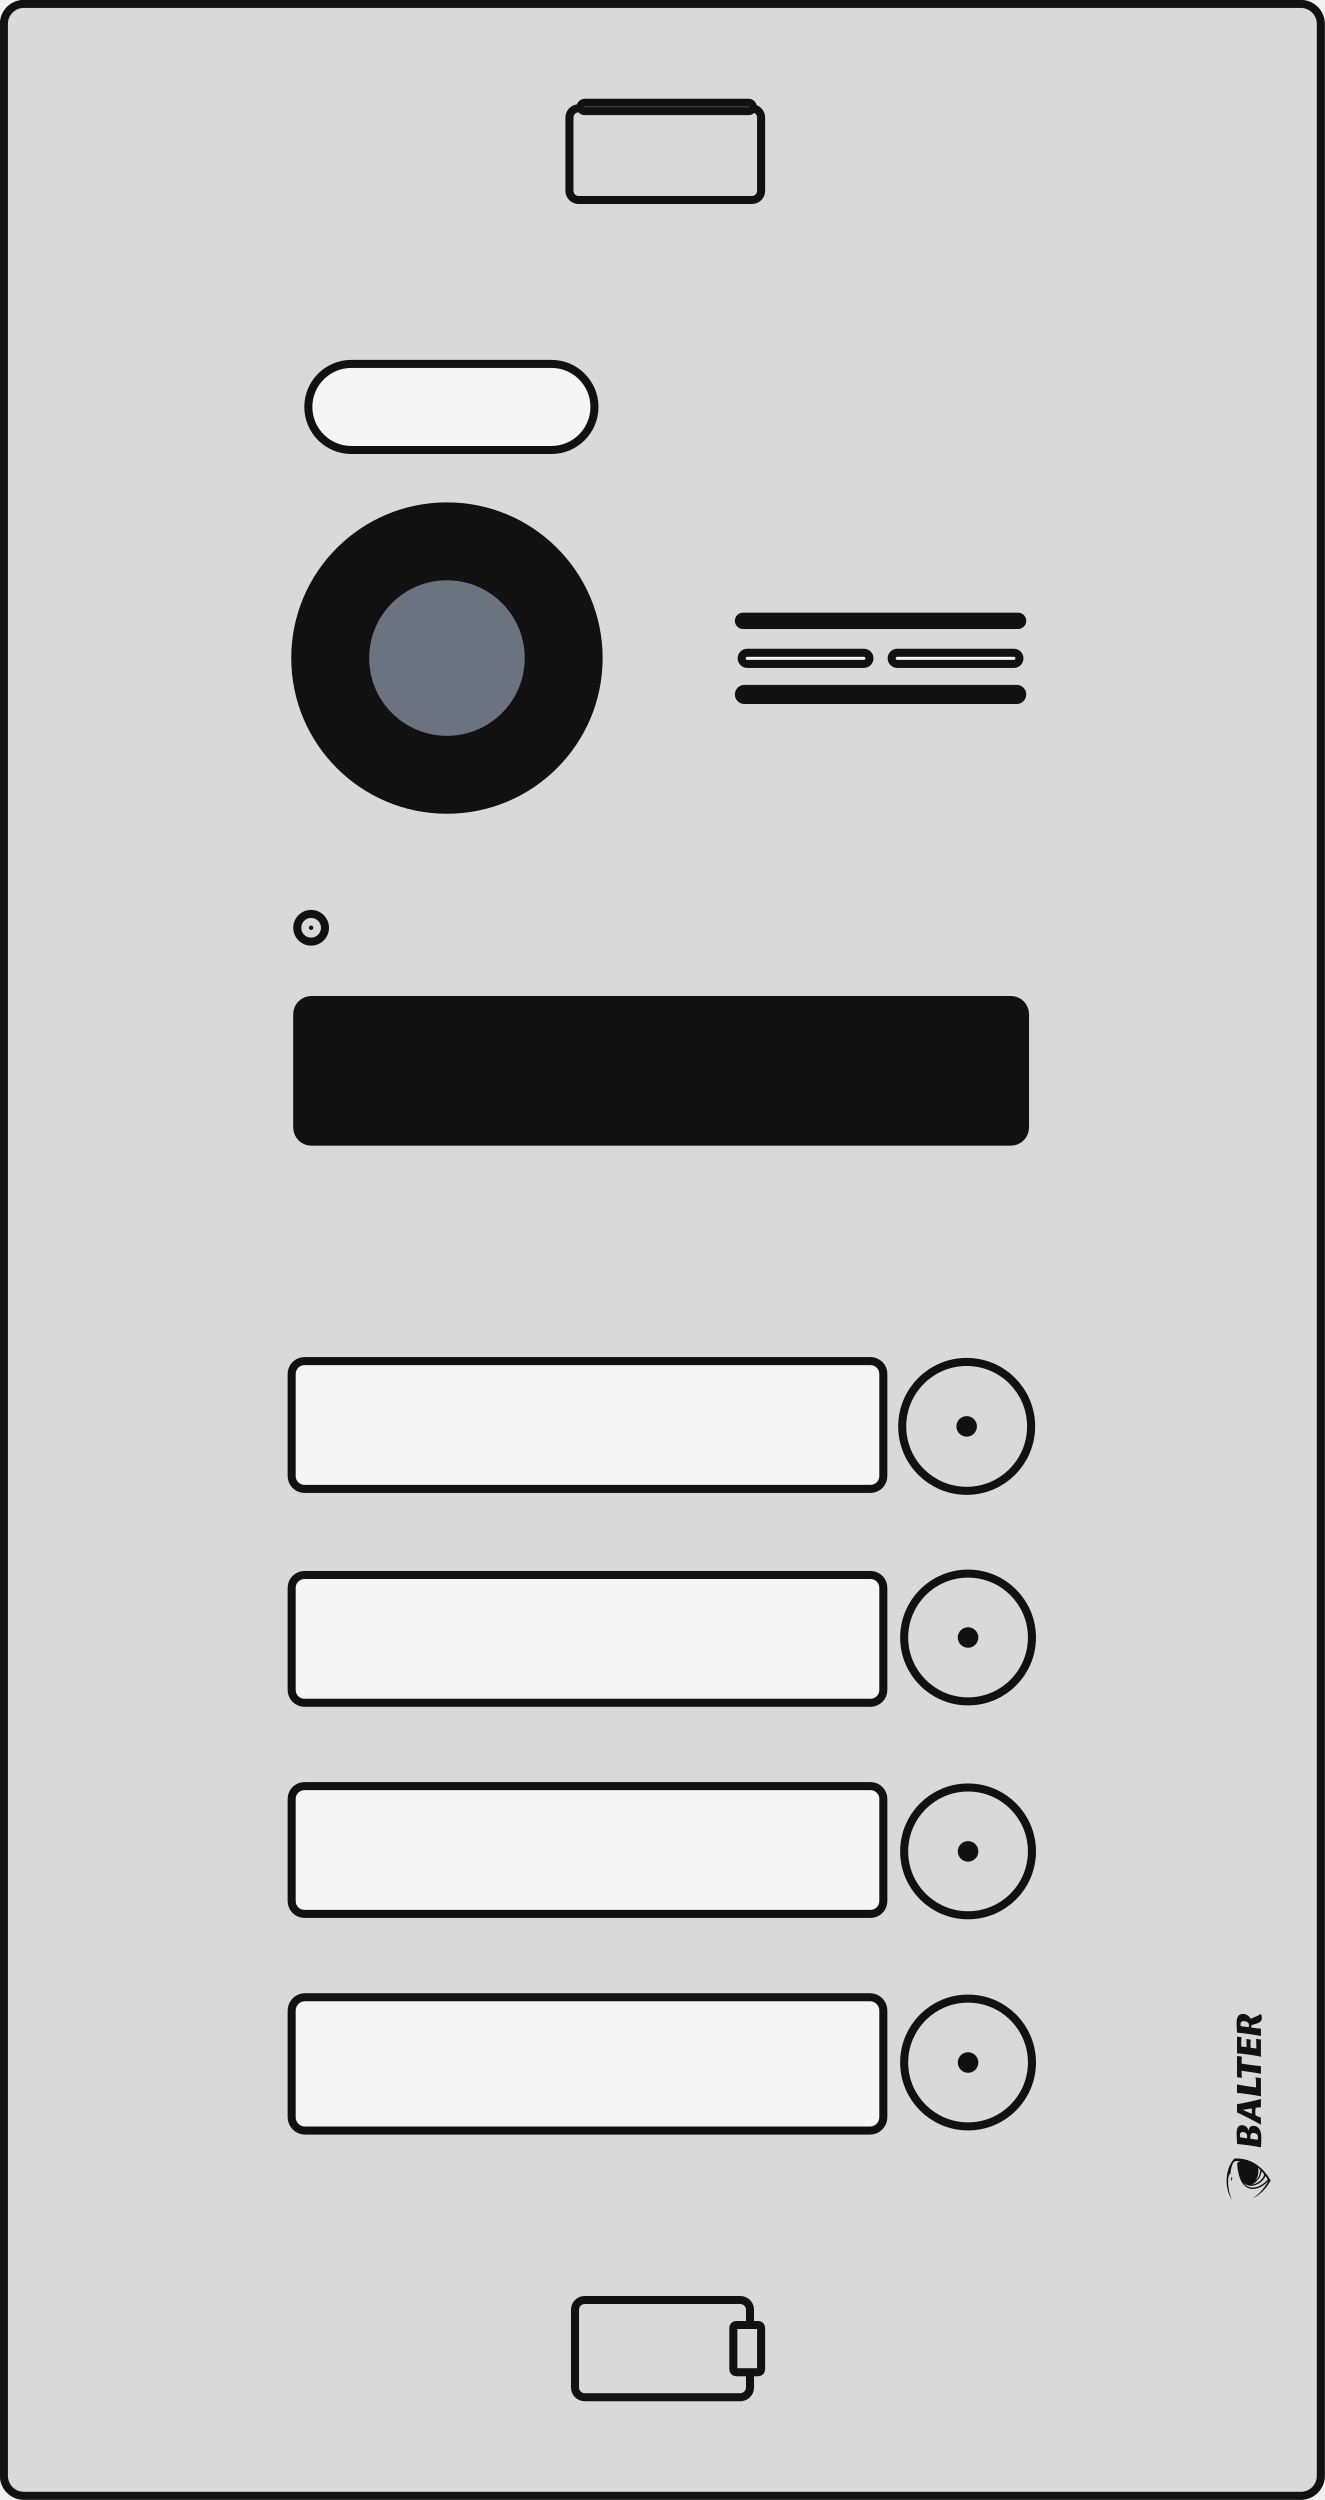
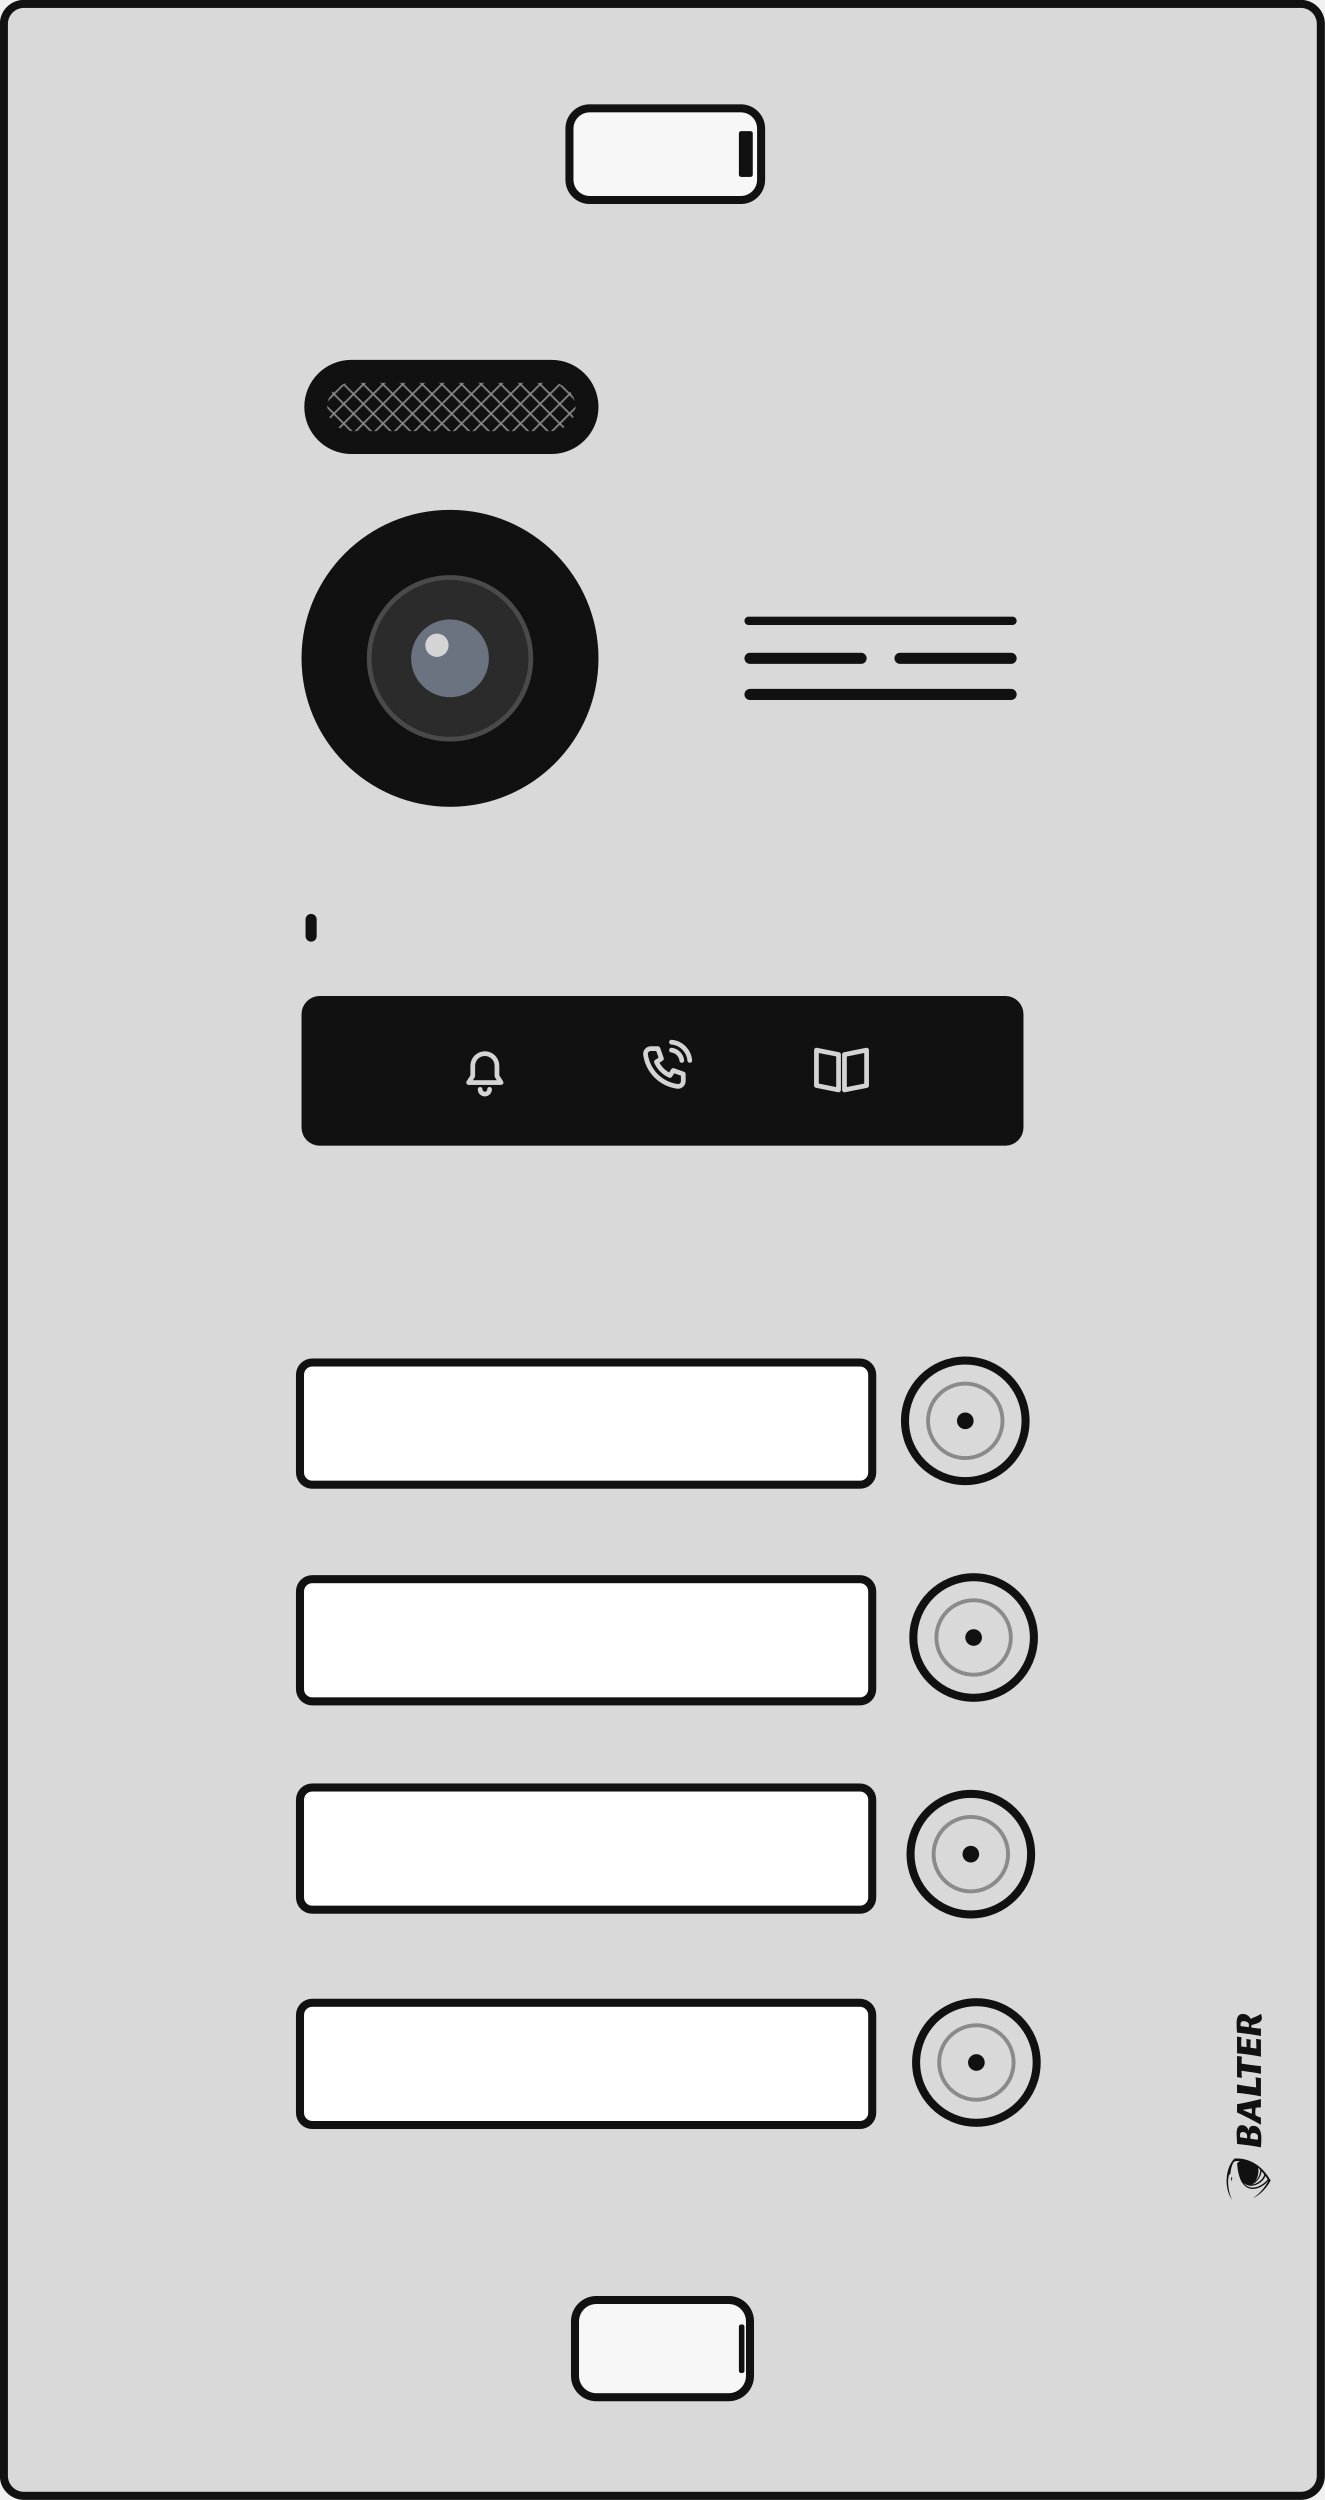
<svg xmlns="http://www.w3.org/2000/svg" viewBox="0 0 477 900" width="477" height="900" role="img" aria-label="EVO-HD-4FAM · Video-Türstation, 4 Klingeltaster (Skizze)">
+   <defs>
+     <pattern id="mesh" width="5" height="5" patternUnits="userSpaceOnUse" patternTransform="rotate(45)">
+       <path d="M0 0V5M0 0H5" stroke="#8a8a8a" stroke-width="1.2" />
+     </pattern>
+   </defs>
  <rect x="1.4" y="1.4" width="474.1" height="897.1" rx="7.2" fill="#D9D9D9" stroke="#111111" stroke-width="2.9" />
-   <circle cx="160.9" cy="236.9" r="54.6" fill="#111111" stroke="#111111" stroke-width="2.9" />
-   <circle cx="160.9" cy="236.9" r="28.0" fill="#6b7280" />
-   <rect x="107.0" y="360.0" width="262.0" height="51.0" rx="5.1" fill="#111111" stroke="#111111" stroke-width="2.9" />
-   <rect x="105.0" y="643.0" width="213.0" height="46.0" rx="4.6" fill="#F5F5F5" stroke="#111111" stroke-width="2.9" />
-   <rect x="105.0" y="490.0" width="213.0" height="46.0" rx="4.6" fill="#F5F5F5" stroke="#111111" stroke-width="2.9" />
-   <rect x="105.0" y="567.0" width="213.0" height="46.0" rx="4.6" fill="#F5F5F5" stroke="#111111" stroke-width="2.9" />
-   <rect x="105.0" y="719.0" width="213.0" height="48.0" rx="4.8" fill="#F5F5F5" stroke="#111111" stroke-width="2.9" />
-   <rect x="111.0" y="131.0" width="103.0" height="31.0" rx="15.5" fill="#F5F5F5" stroke="#111111" stroke-width="2.9" />
-   <circle cx="348.5" cy="589.5" r="23.0" fill="#D9D9D9" stroke="#111111" stroke-width="2.9" />
-   <circle cx="348.5" cy="589.5" r="3.7" fill="#111111" />
-   <circle cx="348.0" cy="513.5" r="23.2" fill="#D9D9D9" stroke="#111111" stroke-width="2.9" />
-   <circle cx="348.0" cy="513.5" r="3.7" fill="#111111" />
-   <circle cx="348.5" cy="666.5" r="23.0" fill="#D9D9D9" stroke="#111111" stroke-width="2.9" />
-   <circle cx="348.5" cy="666.5" r="3.7" fill="#111111" />
-   <circle cx="348.5" cy="742.5" r="23.0" fill="#D9D9D9" stroke="#111111" stroke-width="2.9" />
-   <circle cx="348.5" cy="742.5" r="3.7" fill="#111111" />
-   <rect x="207.0" y="828.0" width="63.0" height="35.0" rx="3.5" fill="#D9D9D9" stroke="#111111" stroke-width="2.9" />
-   <rect x="266.0" y="248.0" width="102.0" height="4.0" rx="2.0" fill="#111111" stroke="#111111" stroke-width="2.9" />
-   <rect x="205.0" y="39.0" width="69.0" height="33.0" rx="3.3" fill="#D9D9D9" stroke="#111111" stroke-width="2.9" />
-   <rect x="266.0" y="222.0" width="102.0" height="3.0" rx="1.5" fill="#111111" stroke="#111111" stroke-width="2.9" />
-   <rect x="321.0" y="235.0" width="46.0" height="4.0" rx="2.0" fill="#F5F5F5" stroke="#111111" stroke-width="2.9" />
-   <rect x="209.0" y="37.0" width="62.0" height="3.0" rx="1.5" fill="#F5F5F5" stroke="#111111" stroke-width="2.9" />
-   <rect x="267.0" y="235.0" width="46.0" height="4.0" rx="2.0" fill="#F5F5F5" stroke="#111111" stroke-width="2.9" />
-   <rect x="264.0" y="837.0" width="10.0" height="17.0" rx="1.0" fill="#D9D9D9" stroke="#111111" stroke-width="2.9" />
-   <circle cx="112.0" cy="334.0" r="5.0" fill="#D9D9D9" stroke="#111111" stroke-width="2.9" />
-   <circle cx="112.0" cy="334.0" r="0.8" fill="#111111" />
+   <circle cx="162.0" cy="237.0" r="52.0" fill="#111111" stroke="#111111" stroke-width="2.9" />
+   <circle cx="162.0" cy="237.0" r="29.1" fill="#2B2B2B" stroke="#4a4a4a" stroke-width="1.7" />
+   <circle cx="162.0" cy="237.0" r="14.0" fill="#6b7280" />
+   <circle cx="157.3" cy="232.3" r="4.2" fill="#D4D4D4" />
+   <rect x="268.0" y="222.0" width="98.0" height="3.0" rx="1.5" fill="#111111" />
+   <rect x="268.0" y="235.0" width="44.0" height="4.0" rx="2.0" fill="#111111" />
+   <rect x="322.0" y="235.0" width="44.0" height="4.0" rx="2.0" fill="#111111" />
+   <rect x="268.0" y="248.0" width="98.0" height="4.0" rx="2.0" fill="#111111" />
+   <rect x="110.0" y="329.0" width="4.0" height="10.0" rx="2.0" fill="#111111" />
+   <rect x="110.0" y="360.0" width="257.0" height="51.0" rx="5.1" fill="#111111" stroke="#111111" stroke-width="2.9" />
+   <path d="M6.5 16.5h11l-1.4-2.2V10.8a4.1 4.1 0 0 0-8.2 0v3.5z M10.4 18.8a1.6 1.6 0 0 0 3.2 0" transform="translate(161.8 372.2) scale(1.062)" fill="none" stroke="#D4D4D4" stroke-width="1.6" stroke-linecap="round" stroke-linejoin="round" />
+   <path d="M8 5h2.4l1.2 3.4-1.7 1.1a9 9 0 0 0 4.6 4.6l1.1-1.7 3.4 1.2V16a1.8 1.8 0 0 1-1.9 1.8A12.6 12.6 0 0 1 6.2 6.9 1.8 1.8 0 0 1 8 5z M15 5.5a4 4 0 0 1 3.5 3.5 M15 2.8a6.8 6.8 0 0 1 6.2 6.2" transform="translate(225.8 372.2) scale(1.062)" fill="none" stroke="#D4D4D4" stroke-width="1.6" stroke-linecap="round" stroke-linejoin="round" />
+   <path d="M3.5 5.5l7.5 1.5v12l-7.5-1.5z M20.5 5.5l-7.5 1.5v12l7.5-1.5z" transform="translate(290.2 372.2) scale(1.062)" fill="none" stroke="#D4D4D4" stroke-width="1.6" stroke-linecap="round" stroke-linejoin="round" />
+   <rect x="111.0" y="131.0" width="103.0" height="31.0" rx="15.5" fill="#111111" stroke="#111111" stroke-width="2.9" />
+   <rect x="117.8" y="137.8" width="89.4" height="17.4" rx="8.7" fill="url(#mesh)" />
+   <rect x="207.0" y="828.0" width="63.0" height="35.0" rx="7.7" fill="#F7F7F7" stroke="#111111" stroke-width="2.9" />
+   <rect x="266.0" y="836.8" width="2.0" height="17.5" rx="0.8" fill="#111111" />
+   <rect x="205.0" y="39.0" width="69.0" height="33.0" rx="7.3" fill="#F7F7F7" stroke="#111111" stroke-width="2.9" />
+   <rect x="266.0" y="47.2" width="5.0" height="16.5" rx="0.8" fill="#111111" />
+   <rect x="108.0" y="490.5" width="206.0" height="44.0" rx="4.4" fill="#FFFFFF" stroke="#111111" stroke-width="2.9" />
+   <rect x="108.0" y="568.5" width="206.0" height="44.0" rx="4.4" fill="#FFFFFF" stroke="#111111" stroke-width="2.9" />
+   <rect x="108.0" y="643.5" width="206.0" height="44.0" rx="4.4" fill="#FFFFFF" stroke="#111111" stroke-width="2.9" />
+   <rect x="108.0" y="721.0" width="206.0" height="44.0" rx="4.4" fill="#FFFFFF" stroke="#111111" stroke-width="2.9" />
+   <circle cx="347.5" cy="511.5" r="21.7" fill="#D9D9D9" stroke="#111111" stroke-width="2.9" />
+   <circle cx="347.5" cy="511.5" r="13.4" fill="none" stroke="#8a8a8a" stroke-width="1.4" />
+   <circle cx="347.5" cy="511.5" r="3.0" fill="#111111" />
+   <circle cx="350.5" cy="589.5" r="21.7" fill="#D9D9D9" stroke="#111111" stroke-width="2.9" />
+   <circle cx="350.5" cy="589.5" r="13.4" fill="none" stroke="#8a8a8a" stroke-width="1.4" />
+   <circle cx="350.5" cy="589.5" r="3.0" fill="#111111" />
+   <circle cx="349.5" cy="667.5" r="21.7" fill="#D9D9D9" stroke="#111111" stroke-width="2.9" />
+   <circle cx="349.5" cy="667.5" r="13.4" fill="none" stroke="#8a8a8a" stroke-width="1.4" />
+   <circle cx="349.5" cy="667.5" r="3.0" fill="#111111" />
+   <circle cx="351.5" cy="742.5" r="21.7" fill="#D9D9D9" stroke="#111111" stroke-width="2.9" />
+   <circle cx="351.5" cy="742.5" r="13.4" fill="none" stroke="#8a8a8a" stroke-width="1.4" />
+   <circle cx="351.5" cy="742.5" r="3.0" fill="#111111" />
  <g transform="translate(441.57 792.00) rotate(-90) scale(0.1687)">
    <g>
      <path fill="#111111" d="M159.66,32.74c0,3.79-1.1,6.91-3.37,9.35-2.27,2.44-4.89,3.96-7.83,4.38l-.08.67c5.98.25,9.94,4.13,9.94,9.44,0,11.88-9.69,17.61-25.95,17.61-8.09,0-14.74-.34-20.05-1.01,1.6-7.67,2.95-15.42,3.96-23.08l.67-4.63c.59-4.46,1.43-12.22,2.53-23.08,11.21-.67,18.28-1.01,21.23-1.01,13.73,0,18.96,3.71,18.96,11.37ZM128.57,66.19c1.09.51,2.78.76,5.05.76,2.44,0,4.38-.42,5.73-1.18,2.44-2.11,3.71-5.05,3.71-8.68,0-5.31-4.63-7.5-12.38-6.07l-2.11,15.16ZM131.69,43.78c3.29.34,6.15.17,8.42-.51,3.29-1.85,4.97-4.8,4.97-8.85s-2.11-5.81-6.4-5.81c-2.53,0-4.13.17-4.89.42l-2.11,14.74Z" />
      <path fill="#111111" d="M197.65,73.26c.08-2.86,0-5.39-.42-7.5l-.76-3.88c-5.48-.84-10.78-.84-15.92,0l-1.68,3.45c-1.26,2.44-2.28,5.14-2.95,7.92h-15.33c3.62-6.23,8.68-15.5,15-27.88,6.4-12.38,10.11-20.05,11.12-23.08h17.78c.51,4.13,1.94,11.71,4.3,22.66,2.44,10.95,4.63,20.39,6.74,28.31h-17.86ZM191.92,35.02l-7.83,18.62c2.95.67,8.09.67,11.37,0l-3.12-18.62h-.42Z" />
      <path fill="#111111" d="M260.08,73.26h-38.92c.76-2.61,2.27-11.29,4.55-26.2l.34-2.78c1.6-10.19,2.36-17.52,2.27-21.99h18.37c-1.09,4.21-2.36,11.71-3.96,22.49l-2.53,18.11h3.62c8.68,0,14.57-.34,17.86-1.1l-1.6,11.46Z" />
      <path fill="#111111" d="M262.02,22.3h45.24l-1.35,10.53c-3.29-.59-7.5-.84-12.47-.84h-2.44l-2.36,16.17c-1.85,13.56-2.78,21.99-2.86,25.1h-16.6c.93-3.45,2.36-11.88,4.3-25.44l2.27-15.84h-2.19c-5.64,0-9.94.25-12.89.84l1.35-10.53Z" />
      <path fill="#111111" d="M342.3,73.26h-36.56c1.09-3.96,2.44-11.79,4.21-23.59l.42-3.54c1.6-10.87,2.44-18.79,2.53-23.84h35.89l-1.43,9.52c-3.29-.42-9.77-.59-19.63-.59l-1.52,11.46c8.85,0,14.57-.17,17.35-.51l-1.43,9.44c-2.36-.42-8.09-.59-17.19-.59l-1.68,12.55c10.87,0,17.69-.25,20.56-.67l-1.52,10.36Z" />
      <path fill="#111111" d="M349.89,73.26c.84-2.95,2.27-11.46,4.3-25.69l.42-3.62c1.6-10.45,2.36-17.61,2.44-21.57,5.22-.67,12.05-1.01,20.47-1.01,13.48,0,19.54,4.46,19.54,13.31,0,6.91-3.45,12.55-10.28,16.93,3.71,9.6,7.16,16.85,10.45,21.74-3.12,1.26-6.07,1.94-8.68,1.94-4.63,0-8.09-2.27-10.28-6.74-1.52-2.95-3.2-8.09-5.05-15.58h-5.22l-.51,3.12c-1.26,8.51-1.77,14.24-1.68,17.19h-15.92ZM374.91,29.63c-1.43,0-2.7.08-3.79.34l-2.36,17.35c3.45.59,6.23.51,8.42-.34,2.44-2.11,4.55-6.32,4.55-10.36,0-4.63-2.27-6.99-6.82-6.99Z" />
    </g>
    <path fill="#111111" fill-rule="evenodd" d="M88.47,16.84c1.96,29.28-12.88,57.77-46.76,77.16-15.73-7.73-31.89-23.39-38.41-38.72,8.72,13.9,22.74,26.14,38.01,34.13C19.99,72.29,4.11,27.42,77.59,22.41c2.47.81,4.61,4.01,5.05,6.37,0,0,2.52-10.94-2.61-14.21-5.13-3.27-15.31-5.77-24.05-6.47-.71-1.35-1.46-2.35-4.17-3.31C39.74,1.06,13.44,4.18,0,12.38,22.45-5.83,68.17-3.62,88.47,16.84h0ZM36.49,36.37c-19.83,14.75-6.48,40.39,7.33,51.43,1.56-.91,5.45-3.37,7.55-4.92-13.57-4.06-30.41-29.45-14.88-46.51h0ZM33,53.78c.61,9.04,9.84,24.66,21.42,26.41,1.67-1.14,4.85-3.42,7.01-5.42-12.51-1.04-24.93-11.43-28.42-20.98h0ZM39.25,60.44s9.22,11.12,24.85,11.49c1.18-1.09,2.91-2.55,4.69-4.65-10.71,2.62-24.91-2.22-29.54-6.84h0ZM39.28,9.78c1.4.61,3.68,1.6,7.36,2.43,1.64-.3,2.86-1.34,3.04-1.58-1.95-1.16-8.21-1.16-10.4-.85Z" />
  </g>
</svg>
